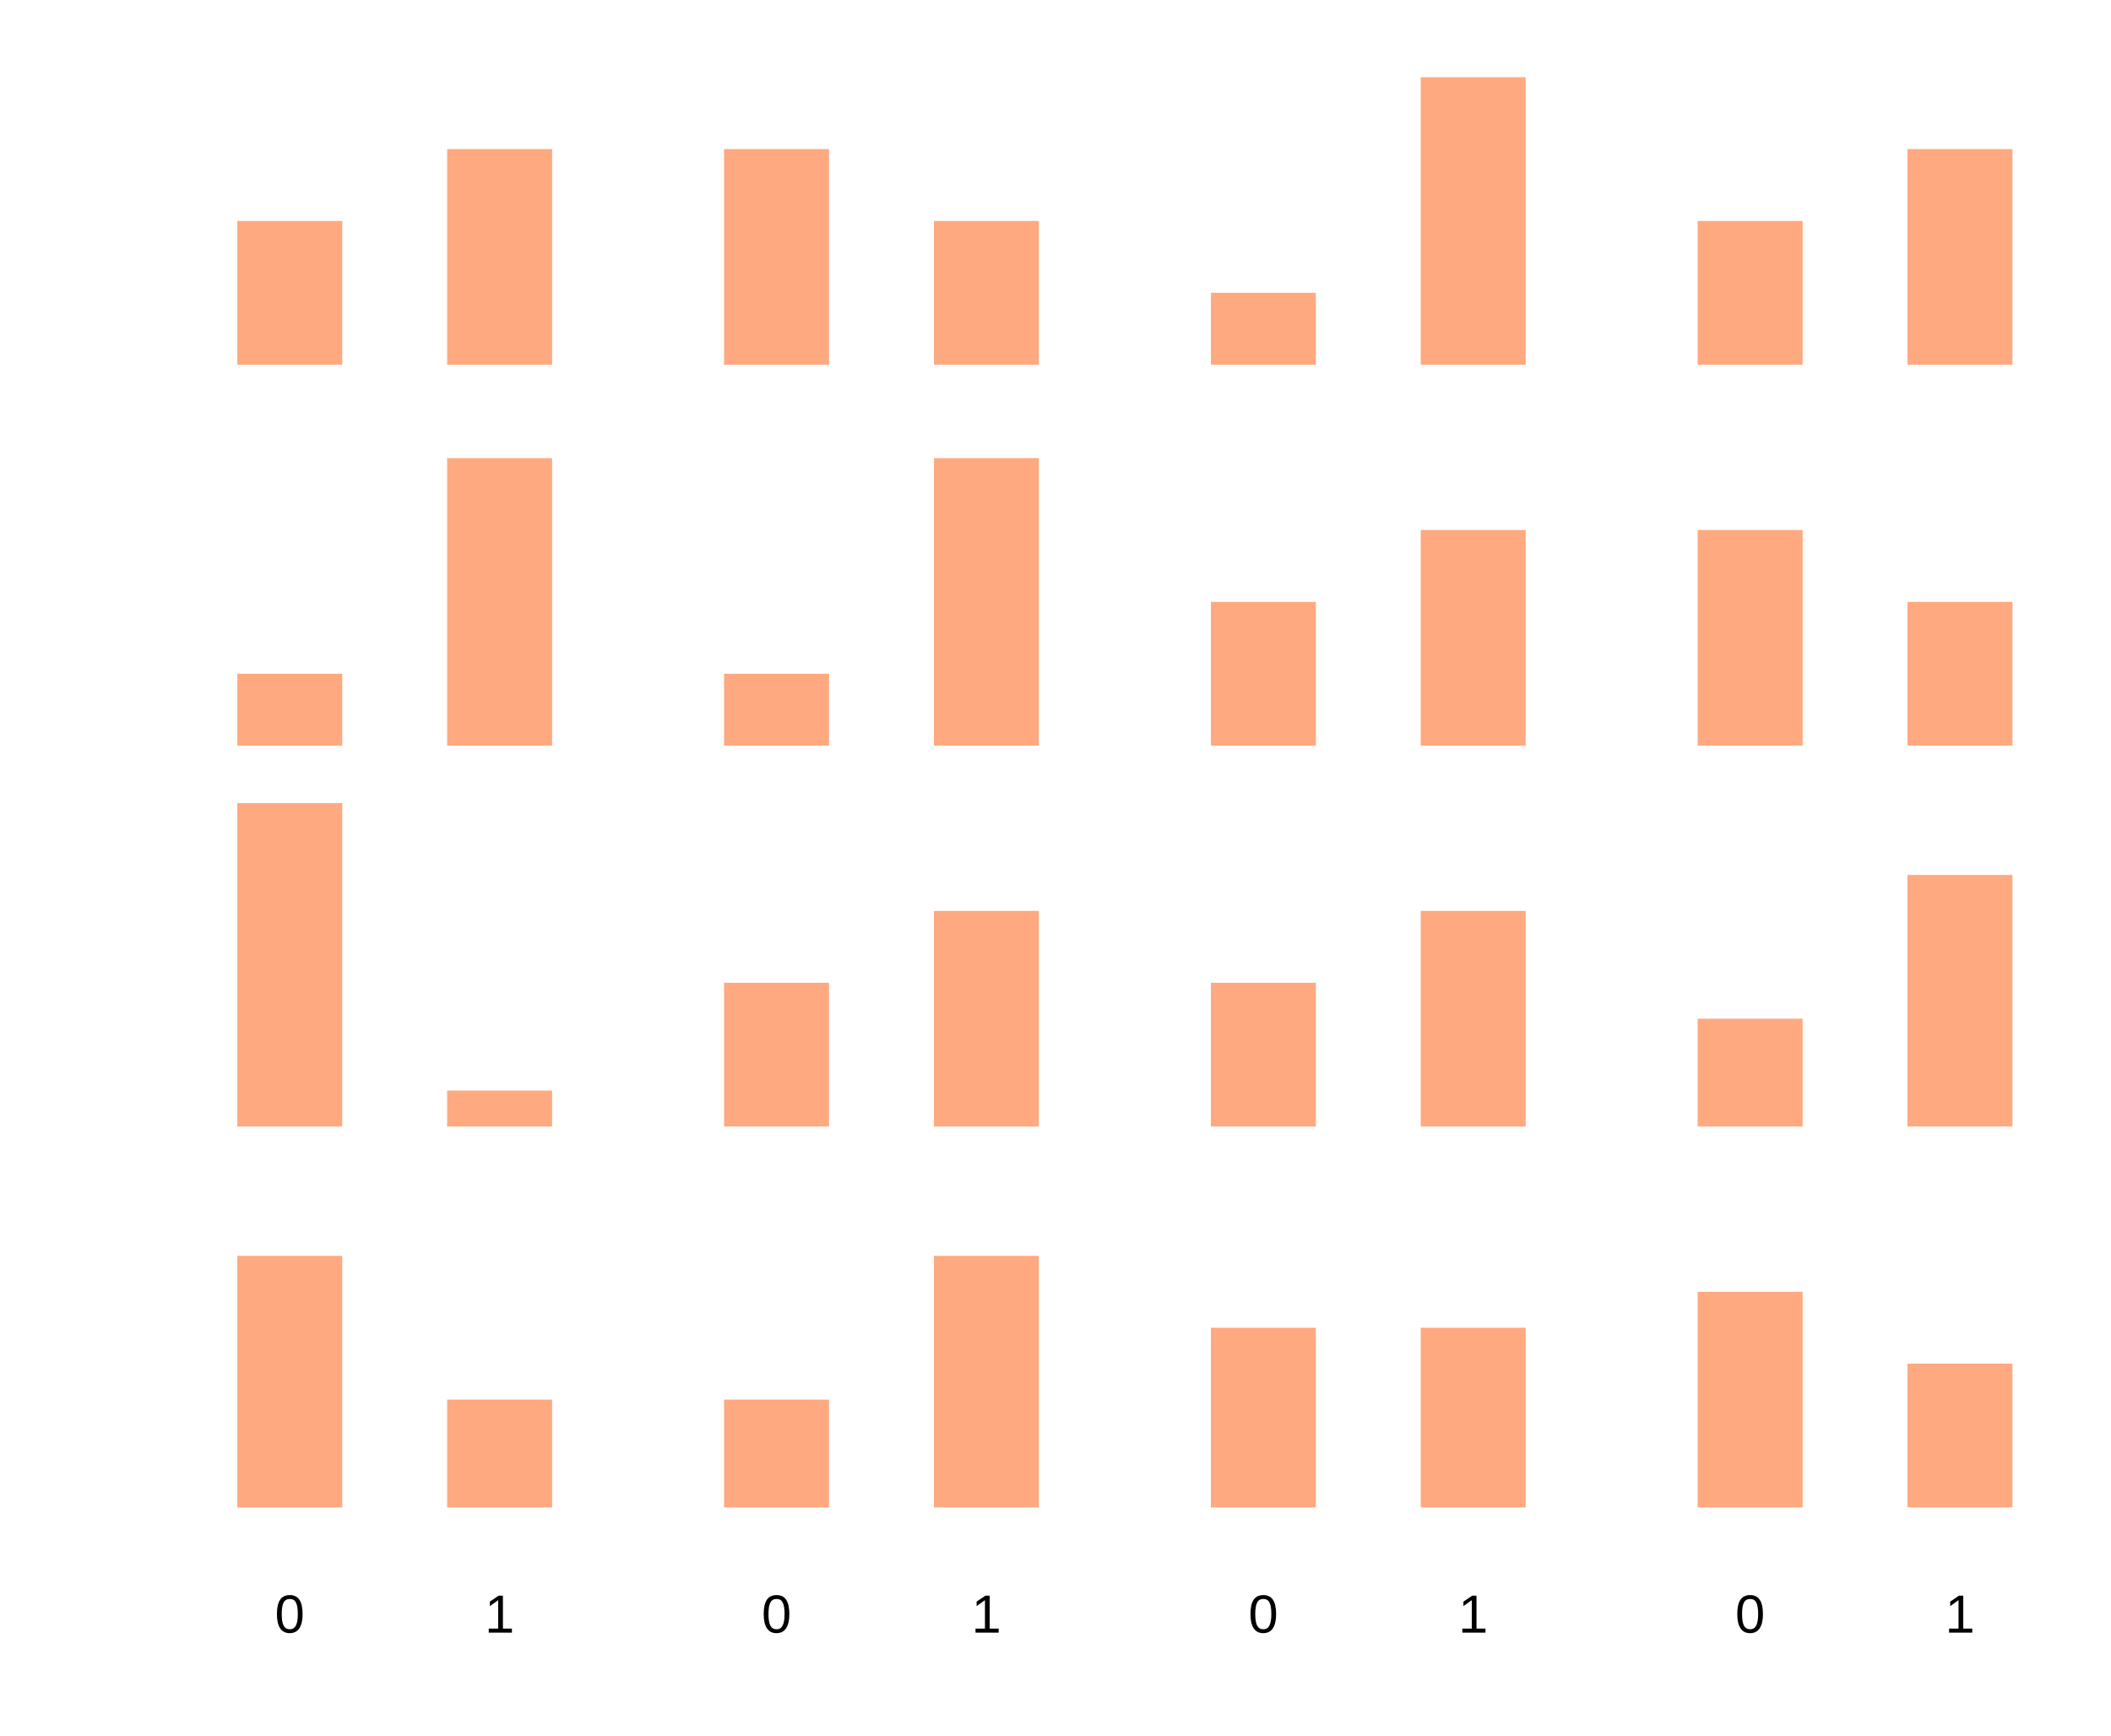
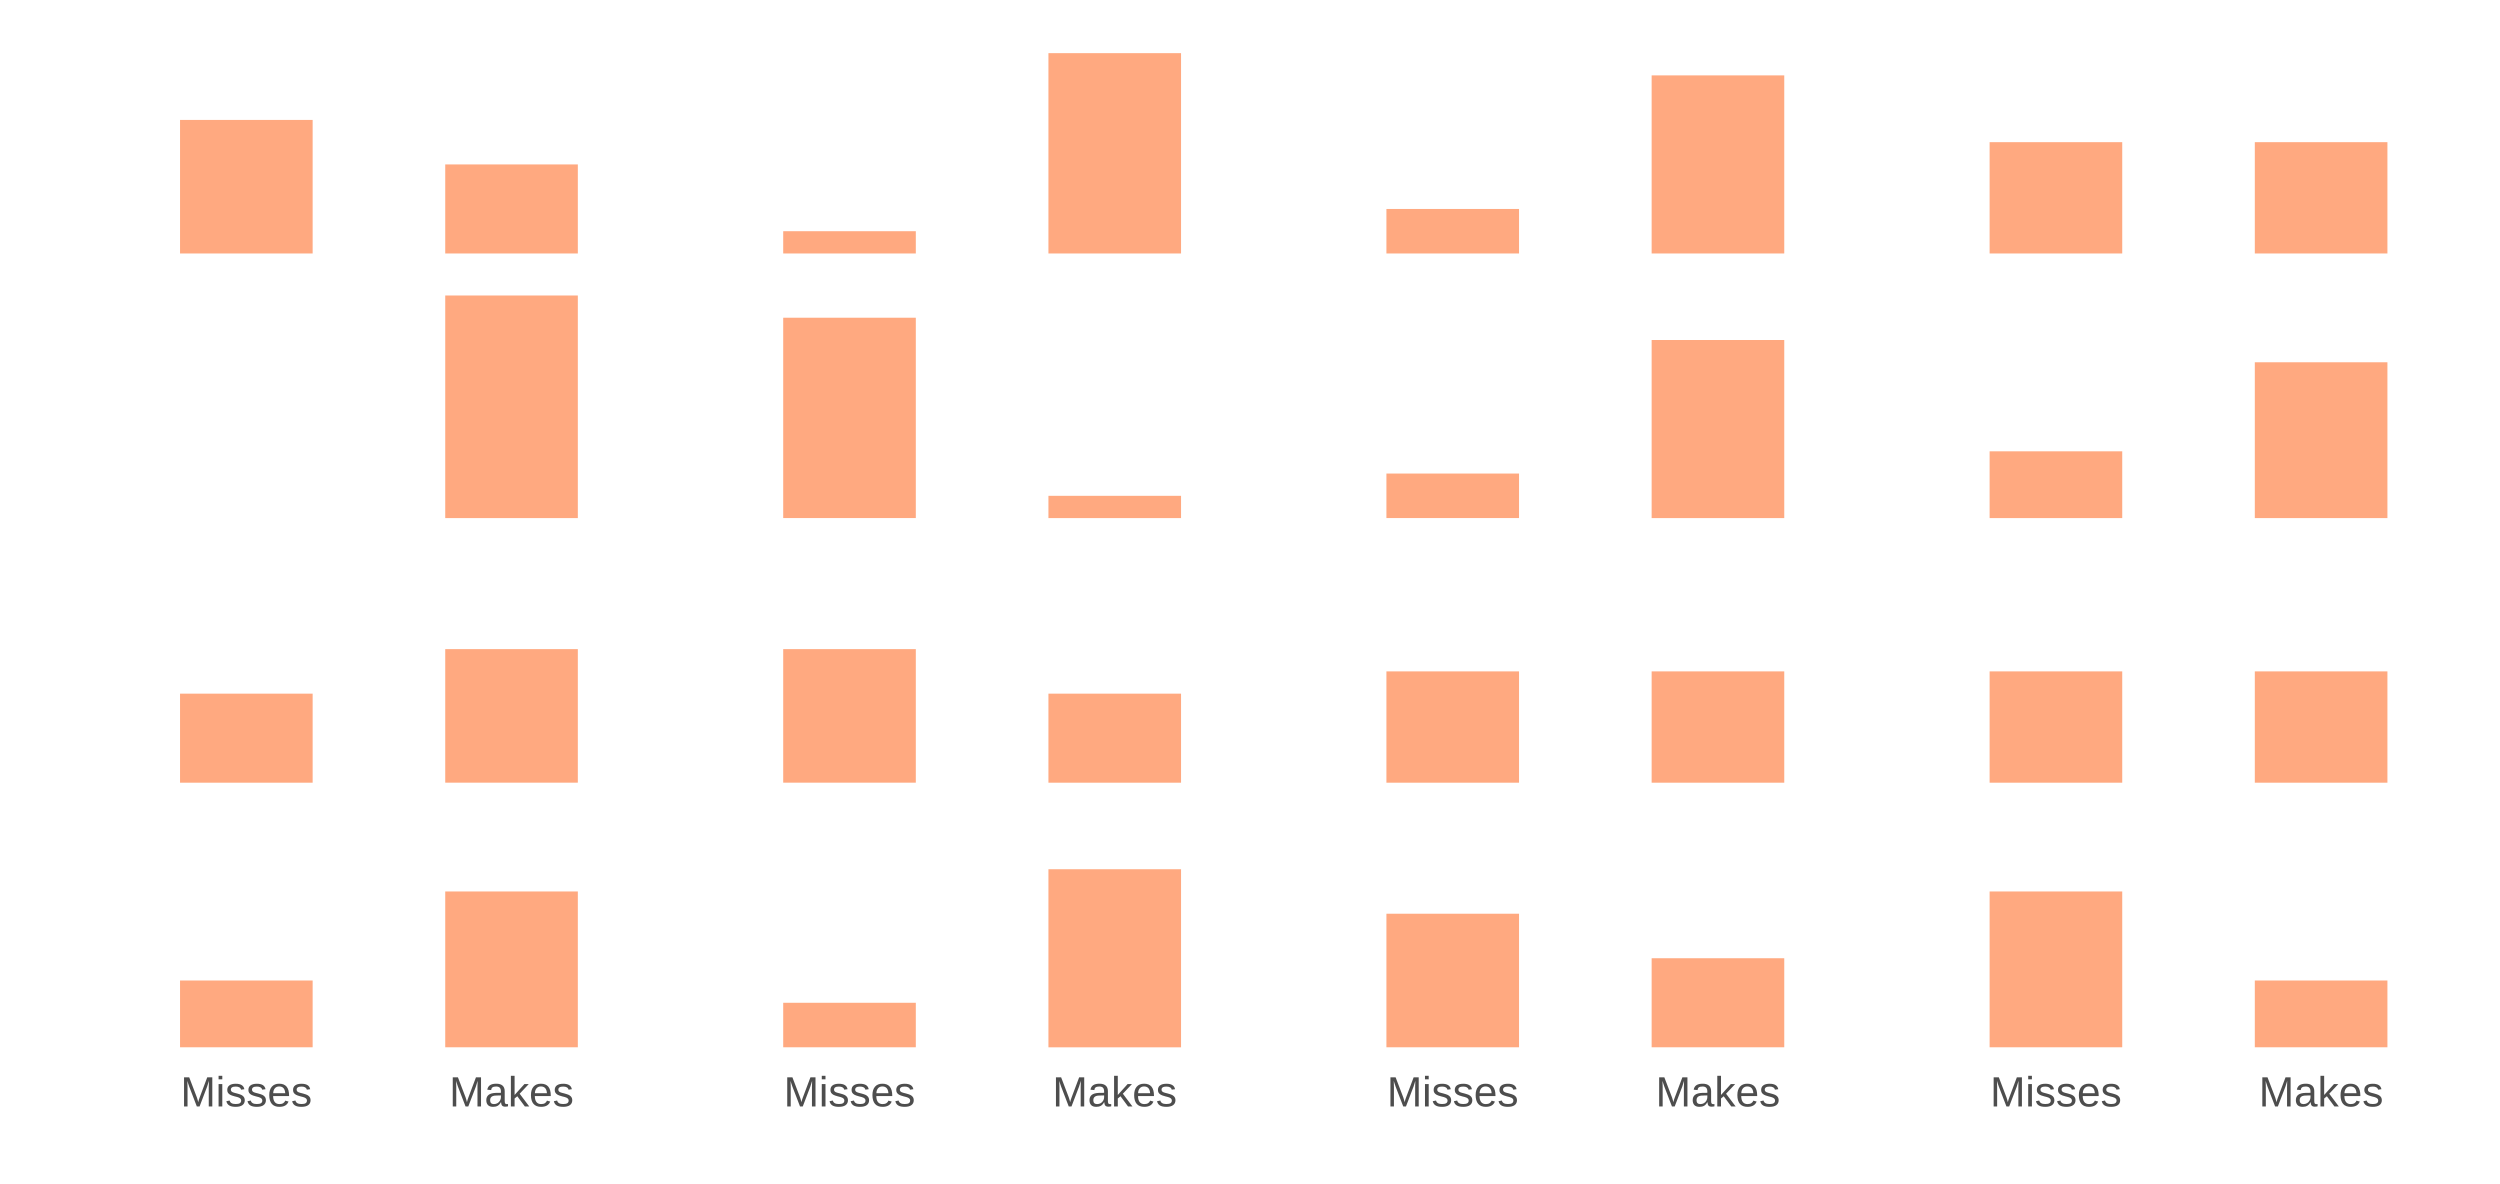
- <svg xmlns="http://www.w3.org/2000/svg" viewBox="0 0 502.50 413.25">
+ <svg xmlns="http://www.w3.org/2000/svg" viewBox="0 0 693.75 328.50">
  <defs>
    <style type="text/css">
    line, polyline, path, rect, circle {
      fill: none;
      stroke: #000000;
      stroke-linecap: round;
      stroke-linejoin: round;
      stroke-miterlimit: 10.00;
    }
  </style>
  </defs>
  <rect width="100%" height="100%" style="stroke: none; fill: none;" />
-   <rect x="0.00" y="0.00" width="502.50" height="413.25" style="stroke-width: 1.07; stroke: none;" />
+   <rect x="0.00" y="0.00" width="693.75" height="328.50" style="stroke-width: 1.07; stroke: none;" />
  <defs>
    <clipPath id="cp1">
-       <rect x="39.00" y="5.98" width="109.90" height="84.70" />
-     </clipPath>
-   </defs>
-   <rect x="56.49" y="52.60" width="24.98" height="34.22" style="stroke-width: 1.07; stroke: none; stroke-linecap: butt; fill: #FF5503; fill-opacity: 0.50;" clip-path="url(#cp1)" />
-   <rect x="106.44" y="35.49" width="24.98" height="51.33" style="stroke-width: 1.07; stroke: none; stroke-linecap: butt; fill: #FF5503; fill-opacity: 0.50;" clip-path="url(#cp1)" />
+       <rect x="24.20" y="5.48" width="161.91" height="67.95" />
+     </clipPath>
+   </defs>
+   <rect x="49.96" y="33.28" width="36.80" height="37.06" style="stroke-width: 1.07; stroke: none; stroke-linecap: butt; fill: #FF5503; fill-opacity: 0.50;" clip-path="url(#cp1)" />
+   <rect x="123.55" y="45.63" width="36.80" height="24.71" style="stroke-width: 1.07; stroke: none; stroke-linecap: butt; fill: #FF5503; fill-opacity: 0.50;" clip-path="url(#cp1)" />
  <defs>
    <clipPath id="cp2">
-       <rect x="0.00" y="0.00" width="502.50" height="413.25" />
+       <rect x="0.00" y="0.00" width="693.75" height="328.50" />
    </clipPath>
  </defs>
  <defs>
    <clipPath id="cp3">
-       <rect x="154.88" y="5.98" width="109.90" height="84.70" />
-     </clipPath>
-   </defs>
-   <rect x="172.36" y="35.49" width="24.98" height="51.33" style="stroke-width: 1.07; stroke: none; stroke-linecap: butt; fill: #FF5503; fill-opacity: 0.50;" clip-path="url(#cp3)" />
-   <rect x="222.31" y="52.60" width="24.98" height="34.22" style="stroke-width: 1.07; stroke: none; stroke-linecap: butt; fill: #FF5503; fill-opacity: 0.50;" clip-path="url(#cp3)" />
+       <rect x="24.20" y="78.91" width="161.91" height="67.95" />
+     </clipPath>
+   </defs>
+   <rect x="123.55" y="82.00" width="36.80" height="61.77" style="stroke-width: 1.07; stroke: none; stroke-linecap: butt; fill: #FF5503; fill-opacity: 0.50;" clip-path="url(#cp3)" />
  <defs>
    <clipPath id="cp4">
-       <rect x="0.00" y="0.00" width="502.50" height="413.25" />
+       <rect x="0.00" y="0.00" width="693.75" height="328.50" />
    </clipPath>
  </defs>
  <defs>
    <clipPath id="cp5">
-       <rect x="270.75" y="5.98" width="109.90" height="84.70" />
-     </clipPath>
-   </defs>
-   <rect x="288.24" y="69.71" width="24.98" height="17.11" style="stroke-width: 1.07; stroke: none; stroke-linecap: butt; fill: #FF5503; fill-opacity: 0.50;" clip-path="url(#cp5)" />
-   <rect x="338.19" y="18.38" width="24.98" height="68.44" style="stroke-width: 1.07; stroke: none; stroke-linecap: butt; fill: #FF5503; fill-opacity: 0.50;" clip-path="url(#cp5)" />
+       <rect x="24.20" y="152.34" width="161.91" height="67.95" />
+     </clipPath>
+   </defs>
+   <rect x="49.96" y="192.49" width="36.80" height="24.71" style="stroke-width: 1.07; stroke: none; stroke-linecap: butt; fill: #FF5503; fill-opacity: 0.50;" clip-path="url(#cp5)" />
+   <rect x="123.55" y="180.13" width="36.80" height="37.06" style="stroke-width: 1.07; stroke: none; stroke-linecap: butt; fill: #FF5503; fill-opacity: 0.50;" clip-path="url(#cp5)" />
  <defs>
    <clipPath id="cp6">
-       <rect x="0.00" y="0.00" width="502.50" height="413.25" />
+       <rect x="0.00" y="0.00" width="693.75" height="328.50" />
    </clipPath>
  </defs>
  <defs>
    <clipPath id="cp7">
-       <rect x="386.63" y="5.98" width="109.90" height="84.70" />
-     </clipPath>
-   </defs>
-   <rect x="404.11" y="52.60" width="24.98" height="34.22" style="stroke-width: 1.07; stroke: none; stroke-linecap: butt; fill: #FF5503; fill-opacity: 0.50;" clip-path="url(#cp7)" />
-   <rect x="454.06" y="35.49" width="24.98" height="51.33" style="stroke-width: 1.07; stroke: none; stroke-linecap: butt; fill: #FF5503; fill-opacity: 0.50;" clip-path="url(#cp7)" />
+       <rect x="24.20" y="225.76" width="161.91" height="67.95" />
+     </clipPath>
+   </defs>
+   <rect x="49.96" y="272.09" width="36.80" height="18.53" style="stroke-width: 1.07; stroke: none; stroke-linecap: butt; fill: #FF5503; fill-opacity: 0.50;" clip-path="url(#cp7)" />
+   <rect x="123.55" y="247.38" width="36.80" height="43.24" style="stroke-width: 1.07; stroke: none; stroke-linecap: butt; fill: #FF5503; fill-opacity: 0.50;" clip-path="url(#cp7)" />
  <defs>
    <clipPath id="cp8">
-       <rect x="0.00" y="0.00" width="502.50" height="413.25" />
+       <rect x="0.00" y="0.00" width="693.75" height="328.50" />
    </clipPath>
  </defs>
  <defs>
    <clipPath id="cp9">
-       <rect x="39.00" y="96.65" width="109.90" height="84.70" />
-     </clipPath>
-   </defs>
-   <rect x="56.49" y="160.39" width="24.98" height="17.11" style="stroke-width: 1.07; stroke: none; stroke-linecap: butt; fill: #FF5503; fill-opacity: 0.50;" clip-path="url(#cp9)" />
-   <rect x="106.44" y="109.06" width="24.98" height="68.44" style="stroke-width: 1.07; stroke: none; stroke-linecap: butt; fill: #FF5503; fill-opacity: 0.50;" clip-path="url(#cp9)" />
+       <rect x="191.59" y="5.48" width="161.91" height="67.95" />
+     </clipPath>
+   </defs>
+   <rect x="217.34" y="64.16" width="36.80" height="6.18" style="stroke-width: 1.07; stroke: none; stroke-linecap: butt; fill: #FF5503; fill-opacity: 0.50;" clip-path="url(#cp9)" />
+   <rect x="290.94" y="14.75" width="36.80" height="55.59" style="stroke-width: 1.07; stroke: none; stroke-linecap: butt; fill: #FF5503; fill-opacity: 0.50;" clip-path="url(#cp9)" />
  <defs>
    <clipPath id="cp10">
-       <rect x="0.00" y="0.00" width="502.50" height="413.25" />
+       <rect x="0.00" y="0.00" width="693.75" height="328.50" />
    </clipPath>
  </defs>
  <defs>
    <clipPath id="cp11">
-       <rect x="154.88" y="96.65" width="109.90" height="84.70" />
-     </clipPath>
-   </defs>
-   <rect x="172.36" y="160.39" width="24.98" height="17.11" style="stroke-width: 1.07; stroke: none; stroke-linecap: butt; fill: #FF5503; fill-opacity: 0.50;" clip-path="url(#cp11)" />
-   <rect x="222.31" y="109.06" width="24.98" height="68.44" style="stroke-width: 1.07; stroke: none; stroke-linecap: butt; fill: #FF5503; fill-opacity: 0.50;" clip-path="url(#cp11)" />
+       <rect x="191.59" y="78.91" width="161.91" height="67.95" />
+     </clipPath>
+   </defs>
+   <rect x="217.34" y="88.17" width="36.80" height="55.59" style="stroke-width: 1.07; stroke: none; stroke-linecap: butt; fill: #FF5503; fill-opacity: 0.50;" clip-path="url(#cp11)" />
+   <rect x="290.94" y="137.59" width="36.80" height="6.18" style="stroke-width: 1.07; stroke: none; stroke-linecap: butt; fill: #FF5503; fill-opacity: 0.50;" clip-path="url(#cp11)" />
  <defs>
    <clipPath id="cp12">
-       <rect x="0.00" y="0.00" width="502.50" height="413.25" />
+       <rect x="0.00" y="0.00" width="693.75" height="328.50" />
    </clipPath>
  </defs>
  <defs>
    <clipPath id="cp13">
-       <rect x="270.75" y="96.65" width="109.90" height="84.70" />
-     </clipPath>
-   </defs>
-   <rect x="288.24" y="143.28" width="24.98" height="34.22" style="stroke-width: 1.07; stroke: none; stroke-linecap: butt; fill: #FF5503; fill-opacity: 0.50;" clip-path="url(#cp13)" />
-   <rect x="338.19" y="126.17" width="24.98" height="51.33" style="stroke-width: 1.07; stroke: none; stroke-linecap: butt; fill: #FF5503; fill-opacity: 0.50;" clip-path="url(#cp13)" />
+       <rect x="191.59" y="152.34" width="161.91" height="67.95" />
+     </clipPath>
+   </defs>
+   <rect x="217.34" y="180.13" width="36.80" height="37.06" style="stroke-width: 1.07; stroke: none; stroke-linecap: butt; fill: #FF5503; fill-opacity: 0.50;" clip-path="url(#cp13)" />
+   <rect x="290.94" y="192.49" width="36.80" height="24.71" style="stroke-width: 1.07; stroke: none; stroke-linecap: butt; fill: #FF5503; fill-opacity: 0.50;" clip-path="url(#cp13)" />
  <defs>
    <clipPath id="cp14">
-       <rect x="0.00" y="0.00" width="502.50" height="413.25" />
+       <rect x="0.00" y="0.00" width="693.75" height="328.50" />
    </clipPath>
  </defs>
  <defs>
    <clipPath id="cp15">
-       <rect x="386.63" y="96.65" width="109.90" height="84.70" />
-     </clipPath>
-   </defs>
-   <rect x="404.11" y="126.17" width="24.98" height="51.33" style="stroke-width: 1.07; stroke: none; stroke-linecap: butt; fill: #FF5503; fill-opacity: 0.50;" clip-path="url(#cp15)" />
-   <rect x="454.06" y="143.28" width="24.98" height="34.22" style="stroke-width: 1.07; stroke: none; stroke-linecap: butt; fill: #FF5503; fill-opacity: 0.50;" clip-path="url(#cp15)" />
+       <rect x="191.59" y="225.76" width="161.91" height="67.95" />
+     </clipPath>
+   </defs>
+   <rect x="217.34" y="278.27" width="36.80" height="12.35" style="stroke-width: 1.07; stroke: none; stroke-linecap: butt; fill: #FF5503; fill-opacity: 0.50;" clip-path="url(#cp15)" />
+   <rect x="290.94" y="241.21" width="36.80" height="49.42" style="stroke-width: 1.07; stroke: none; stroke-linecap: butt; fill: #FF5503; fill-opacity: 0.50;" clip-path="url(#cp15)" />
  <defs>
    <clipPath id="cp16">
-       <rect x="0.00" y="0.00" width="502.50" height="413.25" />
+       <rect x="0.00" y="0.00" width="693.75" height="328.50" />
    </clipPath>
  </defs>
  <defs>
    <clipPath id="cp17">
-       <rect x="39.00" y="187.32" width="109.90" height="84.70" />
-     </clipPath>
-   </defs>
-   <rect x="56.49" y="191.17" width="24.98" height="77.00" style="stroke-width: 1.07; stroke: none; stroke-linecap: butt; fill: #FF5503; fill-opacity: 0.50;" clip-path="url(#cp17)" />
-   <rect x="106.44" y="259.61" width="24.98" height="8.56" style="stroke-width: 1.07; stroke: none; stroke-linecap: butt; fill: #FF5503; fill-opacity: 0.50;" clip-path="url(#cp17)" />
+       <rect x="358.97" y="5.48" width="161.91" height="67.95" />
+     </clipPath>
+   </defs>
+   <rect x="384.73" y="57.99" width="36.80" height="12.35" style="stroke-width: 1.07; stroke: none; stroke-linecap: butt; fill: #FF5503; fill-opacity: 0.50;" clip-path="url(#cp17)" />
+   <rect x="458.33" y="20.92" width="36.80" height="49.42" style="stroke-width: 1.07; stroke: none; stroke-linecap: butt; fill: #FF5503; fill-opacity: 0.50;" clip-path="url(#cp17)" />
  <defs>
    <clipPath id="cp18">
-       <rect x="0.00" y="0.00" width="502.50" height="413.25" />
+       <rect x="0.00" y="0.00" width="693.75" height="328.50" />
    </clipPath>
  </defs>
  <defs>
    <clipPath id="cp19">
-       <rect x="154.88" y="187.32" width="109.90" height="84.70" />
-     </clipPath>
-   </defs>
-   <rect x="172.36" y="233.95" width="24.98" height="34.22" style="stroke-width: 1.07; stroke: none; stroke-linecap: butt; fill: #FF5503; fill-opacity: 0.50;" clip-path="url(#cp19)" />
-   <rect x="222.31" y="216.84" width="24.98" height="51.33" style="stroke-width: 1.07; stroke: none; stroke-linecap: butt; fill: #FF5503; fill-opacity: 0.50;" clip-path="url(#cp19)" />
+       <rect x="358.97" y="78.91" width="161.91" height="67.95" />
+     </clipPath>
+   </defs>
+   <rect x="384.73" y="131.41" width="36.80" height="12.35" style="stroke-width: 1.07; stroke: none; stroke-linecap: butt; fill: #FF5503; fill-opacity: 0.50;" clip-path="url(#cp19)" />
+   <rect x="458.33" y="94.35" width="36.80" height="49.42" style="stroke-width: 1.07; stroke: none; stroke-linecap: butt; fill: #FF5503; fill-opacity: 0.50;" clip-path="url(#cp19)" />
  <defs>
    <clipPath id="cp20">
-       <rect x="0.00" y="0.00" width="502.50" height="413.25" />
+       <rect x="0.00" y="0.00" width="693.75" height="328.50" />
    </clipPath>
  </defs>
  <defs>
    <clipPath id="cp21">
-       <rect x="270.75" y="187.32" width="109.90" height="84.70" />
-     </clipPath>
-   </defs>
-   <rect x="288.24" y="233.95" width="24.98" height="34.22" style="stroke-width: 1.07; stroke: none; stroke-linecap: butt; fill: #FF5503; fill-opacity: 0.50;" clip-path="url(#cp21)" />
-   <rect x="338.19" y="216.84" width="24.98" height="51.33" style="stroke-width: 1.07; stroke: none; stroke-linecap: butt; fill: #FF5503; fill-opacity: 0.50;" clip-path="url(#cp21)" />
+       <rect x="358.97" y="152.34" width="161.91" height="67.95" />
+     </clipPath>
+   </defs>
+   <rect x="384.73" y="186.31" width="36.80" height="30.89" style="stroke-width: 1.07; stroke: none; stroke-linecap: butt; fill: #FF5503; fill-opacity: 0.50;" clip-path="url(#cp21)" />
+   <rect x="458.33" y="186.31" width="36.80" height="30.89" style="stroke-width: 1.07; stroke: none; stroke-linecap: butt; fill: #FF5503; fill-opacity: 0.50;" clip-path="url(#cp21)" />
  <defs>
    <clipPath id="cp22">
-       <rect x="0.00" y="0.00" width="502.50" height="413.25" />
+       <rect x="0.00" y="0.00" width="693.75" height="328.50" />
    </clipPath>
  </defs>
  <defs>
    <clipPath id="cp23">
-       <rect x="386.63" y="187.32" width="109.90" height="84.70" />
-     </clipPath>
-   </defs>
-   <rect x="404.11" y="242.50" width="24.98" height="25.67" style="stroke-width: 1.07; stroke: none; stroke-linecap: butt; fill: #FF5503; fill-opacity: 0.50;" clip-path="url(#cp23)" />
-   <rect x="454.06" y="208.28" width="24.98" height="59.89" style="stroke-width: 1.07; stroke: none; stroke-linecap: butt; fill: #FF5503; fill-opacity: 0.50;" clip-path="url(#cp23)" />
+       <rect x="358.97" y="225.76" width="161.91" height="67.95" />
+     </clipPath>
+   </defs>
+   <rect x="384.73" y="253.56" width="36.80" height="37.06" style="stroke-width: 1.07; stroke: none; stroke-linecap: butt; fill: #FF5503; fill-opacity: 0.50;" clip-path="url(#cp23)" />
+   <rect x="458.33" y="265.91" width="36.80" height="24.71" style="stroke-width: 1.07; stroke: none; stroke-linecap: butt; fill: #FF5503; fill-opacity: 0.50;" clip-path="url(#cp23)" />
  <defs>
    <clipPath id="cp24">
-       <rect x="0.00" y="0.00" width="502.50" height="413.25" />
+       <rect x="0.00" y="0.00" width="693.75" height="328.50" />
    </clipPath>
  </defs>
  <defs>
    <clipPath id="cp25">
-       <rect x="39.00" y="278.00" width="109.90" height="84.70" />
-     </clipPath>
-   </defs>
-   <rect x="56.49" y="298.96" width="24.98" height="59.89" style="stroke-width: 1.07; stroke: none; stroke-linecap: butt; fill: #FF5503; fill-opacity: 0.50;" clip-path="url(#cp25)" />
-   <rect x="106.44" y="333.18" width="24.98" height="25.67" style="stroke-width: 1.07; stroke: none; stroke-linecap: butt; fill: #FF5503; fill-opacity: 0.50;" clip-path="url(#cp25)" />
+       <rect x="526.36" y="5.48" width="161.91" height="67.95" />
+     </clipPath>
+   </defs>
+   <rect x="552.12" y="39.45" width="36.80" height="30.89" style="stroke-width: 1.07; stroke: none; stroke-linecap: butt; fill: #FF5503; fill-opacity: 0.50;" clip-path="url(#cp25)" />
+   <rect x="625.71" y="39.45" width="36.80" height="30.89" style="stroke-width: 1.07; stroke: none; stroke-linecap: butt; fill: #FF5503; fill-opacity: 0.50;" clip-path="url(#cp25)" />
  <defs>
    <clipPath id="cp26">
-       <rect x="0.00" y="0.00" width="502.50" height="413.25" />
+       <rect x="0.00" y="0.00" width="693.75" height="328.50" />
    </clipPath>
  </defs>
  <defs>
    <clipPath id="cp27">
-       <rect x="154.88" y="278.00" width="109.90" height="84.70" />
-     </clipPath>
-   </defs>
-   <rect x="172.36" y="333.18" width="24.98" height="25.67" style="stroke-width: 1.07; stroke: none; stroke-linecap: butt; fill: #FF5503; fill-opacity: 0.50;" clip-path="url(#cp27)" />
-   <rect x="222.31" y="298.96" width="24.98" height="59.89" style="stroke-width: 1.07; stroke: none; stroke-linecap: butt; fill: #FF5503; fill-opacity: 0.50;" clip-path="url(#cp27)" />
+       <rect x="526.36" y="78.91" width="161.91" height="67.95" />
+     </clipPath>
+   </defs>
+   <rect x="552.12" y="125.24" width="36.80" height="18.53" style="stroke-width: 1.07; stroke: none; stroke-linecap: butt; fill: #FF5503; fill-opacity: 0.50;" clip-path="url(#cp27)" />
+   <rect x="625.71" y="100.53" width="36.80" height="43.24" style="stroke-width: 1.07; stroke: none; stroke-linecap: butt; fill: #FF5503; fill-opacity: 0.50;" clip-path="url(#cp27)" />
  <defs>
    <clipPath id="cp28">
-       <rect x="0.00" y="0.00" width="502.50" height="413.25" />
+       <rect x="0.00" y="0.00" width="693.75" height="328.50" />
    </clipPath>
  </defs>
  <defs>
    <clipPath id="cp29">
-       <rect x="270.75" y="278.00" width="109.90" height="84.70" />
-     </clipPath>
-   </defs>
-   <rect x="288.24" y="316.07" width="24.98" height="42.78" style="stroke-width: 1.07; stroke: none; stroke-linecap: butt; fill: #FF5503; fill-opacity: 0.50;" clip-path="url(#cp29)" />
-   <rect x="338.19" y="316.07" width="24.98" height="42.78" style="stroke-width: 1.07; stroke: none; stroke-linecap: butt; fill: #FF5503; fill-opacity: 0.50;" clip-path="url(#cp29)" />
+       <rect x="526.36" y="152.34" width="161.91" height="67.95" />
+     </clipPath>
+   </defs>
+   <rect x="552.12" y="186.31" width="36.80" height="30.89" style="stroke-width: 1.07; stroke: none; stroke-linecap: butt; fill: #FF5503; fill-opacity: 0.50;" clip-path="url(#cp29)" />
+   <rect x="625.71" y="186.31" width="36.80" height="30.89" style="stroke-width: 1.07; stroke: none; stroke-linecap: butt; fill: #FF5503; fill-opacity: 0.50;" clip-path="url(#cp29)" />
  <defs>
    <clipPath id="cp30">
-       <rect x="0.00" y="0.00" width="502.50" height="413.25" />
+       <rect x="0.00" y="0.00" width="693.75" height="328.50" />
    </clipPath>
  </defs>
  <defs>
    <clipPath id="cp31">
-       <rect x="386.63" y="278.00" width="109.90" height="84.70" />
-     </clipPath>
-   </defs>
-   <rect x="404.11" y="307.51" width="24.98" height="51.33" style="stroke-width: 1.07; stroke: none; stroke-linecap: butt; fill: #FF5503; fill-opacity: 0.50;" clip-path="url(#cp31)" />
-   <rect x="454.06" y="324.62" width="24.98" height="34.22" style="stroke-width: 1.07; stroke: none; stroke-linecap: butt; fill: #FF5503; fill-opacity: 0.50;" clip-path="url(#cp31)" />
+       <rect x="526.36" y="225.76" width="161.91" height="67.95" />
+     </clipPath>
+   </defs>
+   <rect x="552.12" y="247.38" width="36.80" height="43.24" style="stroke-width: 1.07; stroke: none; stroke-linecap: butt; fill: #FF5503; fill-opacity: 0.50;" clip-path="url(#cp31)" />
+   <rect x="625.71" y="272.09" width="36.80" height="18.53" style="stroke-width: 1.07; stroke: none; stroke-linecap: butt; fill: #FF5503; fill-opacity: 0.50;" clip-path="url(#cp31)" />
  <defs>
    <clipPath id="cp32">
-       <rect x="0.00" y="0.00" width="502.50" height="413.25" />
+       <rect x="0.00" y="0.00" width="693.75" height="328.50" />
    </clipPath>
  </defs>
  <defs>
    <clipPath id="cp33">
-       <rect x="39.00" y="5.98" width="109.90" height="0.00" />
+       <rect x="24.20" y="225.76" width="161.91" height="0.00" />
    </clipPath>
  </defs>
  <defs>
    <clipPath id="cp34">
-       <rect x="0.00" y="0.00" width="502.50" height="413.25" />
+       <rect x="0.00" y="0.00" width="693.75" height="328.50" />
    </clipPath>
  </defs>
  <defs>
    <clipPath id="cp35">
-       <rect x="154.88" y="5.98" width="109.90" height="0.00" />
+       <rect x="191.59" y="225.76" width="161.91" height="0.00" />
    </clipPath>
  </defs>
  <defs>
    <clipPath id="cp36">
-       <rect x="0.00" y="0.00" width="502.50" height="413.25" />
+       <rect x="0.00" y="0.00" width="693.75" height="328.50" />
    </clipPath>
  </defs>
  <defs>
    <clipPath id="cp37">
-       <rect x="270.75" y="5.98" width="109.90" height="0.00" />
+       <rect x="358.97" y="225.76" width="161.91" height="0.00" />
    </clipPath>
  </defs>
  <defs>
    <clipPath id="cp38">
-       <rect x="0.00" y="0.00" width="502.50" height="413.25" />
+       <rect x="0.00" y="0.00" width="693.75" height="328.50" />
    </clipPath>
  </defs>
  <defs>
    <clipPath id="cp39">
-       <rect x="386.63" y="5.98" width="109.90" height="0.00" />
+       <rect x="526.36" y="225.76" width="161.91" height="0.00" />
    </clipPath>
  </defs>
  <defs>
    <clipPath id="cp40">
-       <rect x="0.00" y="0.00" width="502.50" height="413.25" />
+       <rect x="0.00" y="0.00" width="693.75" height="328.50" />
    </clipPath>
  </defs>
  <defs>
    <clipPath id="cp41">
-       <rect x="39.00" y="96.65" width="109.90" height="0.00" />
+       <rect x="24.20" y="152.34" width="161.91" height="0.00" />
    </clipPath>
  </defs>
  <defs>
    <clipPath id="cp42">
-       <rect x="0.00" y="0.00" width="502.50" height="413.25" />
+       <rect x="0.00" y="0.00" width="693.75" height="328.50" />
    </clipPath>
  </defs>
  <defs>
    <clipPath id="cp43">
-       <rect x="154.88" y="96.65" width="109.90" height="0.00" />
+       <rect x="191.59" y="152.34" width="161.91" height="0.00" />
    </clipPath>
  </defs>
  <defs>
    <clipPath id="cp44">
-       <rect x="0.00" y="0.00" width="502.50" height="413.25" />
+       <rect x="0.00" y="0.00" width="693.75" height="328.50" />
    </clipPath>
  </defs>
  <defs>
    <clipPath id="cp45">
-       <rect x="270.75" y="96.65" width="109.90" height="0.00" />
+       <rect x="358.97" y="152.34" width="161.91" height="0.00" />
    </clipPath>
  </defs>
  <defs>
    <clipPath id="cp46">
-       <rect x="0.00" y="0.00" width="502.50" height="413.25" />
+       <rect x="0.00" y="0.00" width="693.75" height="328.50" />
    </clipPath>
  </defs>
  <defs>
    <clipPath id="cp47">
-       <rect x="386.63" y="96.65" width="109.90" height="0.00" />
+       <rect x="526.36" y="152.34" width="161.91" height="0.00" />
    </clipPath>
  </defs>
  <defs>
    <clipPath id="cp48">
-       <rect x="0.00" y="0.00" width="502.50" height="413.25" />
+       <rect x="0.00" y="0.00" width="693.75" height="328.50" />
    </clipPath>
  </defs>
  <defs>
    <clipPath id="cp49">
-       <rect x="39.00" y="187.32" width="109.90" height="0.00" />
+       <rect x="24.20" y="78.91" width="161.91" height="0.00" />
    </clipPath>
  </defs>
  <defs>
    <clipPath id="cp50">
-       <rect x="0.00" y="0.00" width="502.50" height="413.25" />
+       <rect x="0.00" y="0.00" width="693.75" height="328.50" />
    </clipPath>
  </defs>
  <defs>
    <clipPath id="cp51">
-       <rect x="154.88" y="187.32" width="109.90" height="0.00" />
+       <rect x="191.59" y="78.91" width="161.91" height="0.00" />
    </clipPath>
  </defs>
  <defs>
    <clipPath id="cp52">
-       <rect x="0.00" y="0.00" width="502.50" height="413.25" />
+       <rect x="0.00" y="0.00" width="693.75" height="328.50" />
    </clipPath>
  </defs>
  <defs>
    <clipPath id="cp53">
-       <rect x="270.75" y="187.32" width="109.90" height="0.00" />
+       <rect x="358.97" y="78.91" width="161.91" height="0.00" />
    </clipPath>
  </defs>
  <defs>
    <clipPath id="cp54">
-       <rect x="0.00" y="0.00" width="502.50" height="413.25" />
+       <rect x="0.00" y="0.00" width="693.75" height="328.50" />
    </clipPath>
  </defs>
  <defs>
    <clipPath id="cp55">
-       <rect x="386.63" y="187.32" width="109.90" height="0.00" />
+       <rect x="526.36" y="78.91" width="161.91" height="0.00" />
    </clipPath>
  </defs>
  <defs>
    <clipPath id="cp56">
-       <rect x="0.00" y="0.00" width="502.50" height="413.25" />
+       <rect x="0.00" y="0.00" width="693.75" height="328.50" />
    </clipPath>
  </defs>
  <defs>
    <clipPath id="cp57">
-       <rect x="39.00" y="278.00" width="109.90" height="0.00" />
+       <rect x="24.20" y="5.48" width="161.91" height="0.00" />
    </clipPath>
  </defs>
  <defs>
    <clipPath id="cp58">
-       <rect x="0.00" y="0.00" width="502.50" height="413.25" />
+       <rect x="0.00" y="0.00" width="693.75" height="328.50" />
    </clipPath>
  </defs>
  <defs>
    <clipPath id="cp59">
-       <rect x="154.88" y="278.00" width="109.90" height="0.00" />
+       <rect x="191.59" y="5.48" width="161.91" height="0.00" />
    </clipPath>
  </defs>
  <defs>
    <clipPath id="cp60">
-       <rect x="0.00" y="0.00" width="502.50" height="413.25" />
+       <rect x="0.00" y="0.00" width="693.75" height="328.50" />
    </clipPath>
  </defs>
  <defs>
    <clipPath id="cp61">
-       <rect x="270.75" y="278.00" width="109.90" height="0.00" />
+       <rect x="358.97" y="5.48" width="161.91" height="0.00" />
    </clipPath>
  </defs>
  <defs>
    <clipPath id="cp62">
-       <rect x="0.00" y="0.00" width="502.50" height="413.25" />
+       <rect x="0.00" y="0.00" width="693.75" height="328.50" />
    </clipPath>
  </defs>
  <defs>
    <clipPath id="cp63">
-       <rect x="386.63" y="278.00" width="109.90" height="0.00" />
+       <rect x="526.36" y="5.48" width="161.91" height="0.00" />
    </clipPath>
  </defs>
  <defs>
    <clipPath id="cp64">
-       <rect x="0.00" y="0.00" width="502.50" height="413.25" />
-     </clipPath>
-   </defs>
-   <g clip-path="url(#cp64)">
-     <text x="65.42" y="388.65" style="font-size: 9.60pt; font-family: Arial;">0</text>
-   </g>
-   <g clip-path="url(#cp64)">
-     <text x="115.37" y="388.65" style="font-size: 9.60pt; font-family: Arial;">1</text>
-   </g>
-   <g clip-path="url(#cp64)">
-     <text x="181.29" y="388.65" style="font-size: 9.60pt; font-family: Arial;">0</text>
-   </g>
-   <g clip-path="url(#cp64)">
-     <text x="231.24" y="388.65" style="font-size: 9.60pt; font-family: Arial;">1</text>
-   </g>
-   <g clip-path="url(#cp64)">
-     <text x="297.16" y="388.65" style="font-size: 9.60pt; font-family: Arial;">0</text>
-   </g>
-   <g clip-path="url(#cp64)">
-     <text x="347.12" y="388.65" style="font-size: 9.60pt; font-family: Arial;">1</text>
-   </g>
-   <g clip-path="url(#cp64)">
-     <text x="413.04" y="388.65" style="font-size: 9.60pt; font-family: Arial;">0</text>
-   </g>
-   <g clip-path="url(#cp64)">
-     <text x="462.99" y="388.65" style="font-size: 9.60pt; font-family: Arial;">1</text>
+       <rect x="0.00" y="0.00" width="693.75" height="328.50" />
+     </clipPath>
+   </defs>
+   <g clip-path="url(#cp64)">
+     <text x="50.10" y="307.04" style="font-size: 8.80pt; fill: #4D4D4D; font-family: Arial;">Misses</text>
+   </g>
+   <g clip-path="url(#cp64)">
+     <text x="124.67" y="307.04" style="font-size: 8.80pt; fill: #4D4D4D; font-family: Arial;">Makes</text>
+   </g>
+   <g clip-path="url(#cp64)">
+     <text x="217.49" y="307.04" style="font-size: 8.80pt; fill: #4D4D4D; font-family: Arial;">Misses</text>
+   </g>
+   <g clip-path="url(#cp64)">
+     <text x="292.06" y="307.04" style="font-size: 8.80pt; fill: #4D4D4D; font-family: Arial;">Makes</text>
+   </g>
+   <g clip-path="url(#cp64)">
+     <text x="384.88" y="307.04" style="font-size: 8.80pt; fill: #4D4D4D; font-family: Arial;">Misses</text>
+   </g>
+   <g clip-path="url(#cp64)">
+     <text x="459.45" y="307.04" style="font-size: 8.80pt; fill: #4D4D4D; font-family: Arial;">Makes</text>
+   </g>
+   <g clip-path="url(#cp64)">
+     <text x="552.27" y="307.04" style="font-size: 8.80pt; fill: #4D4D4D; font-family: Arial;">Misses</text>
+   </g>
+   <g clip-path="url(#cp64)">
+     <text x="626.83" y="307.04" style="font-size: 8.80pt; fill: #4D4D4D; font-family: Arial;">Makes</text>
  </g>
</svg>
